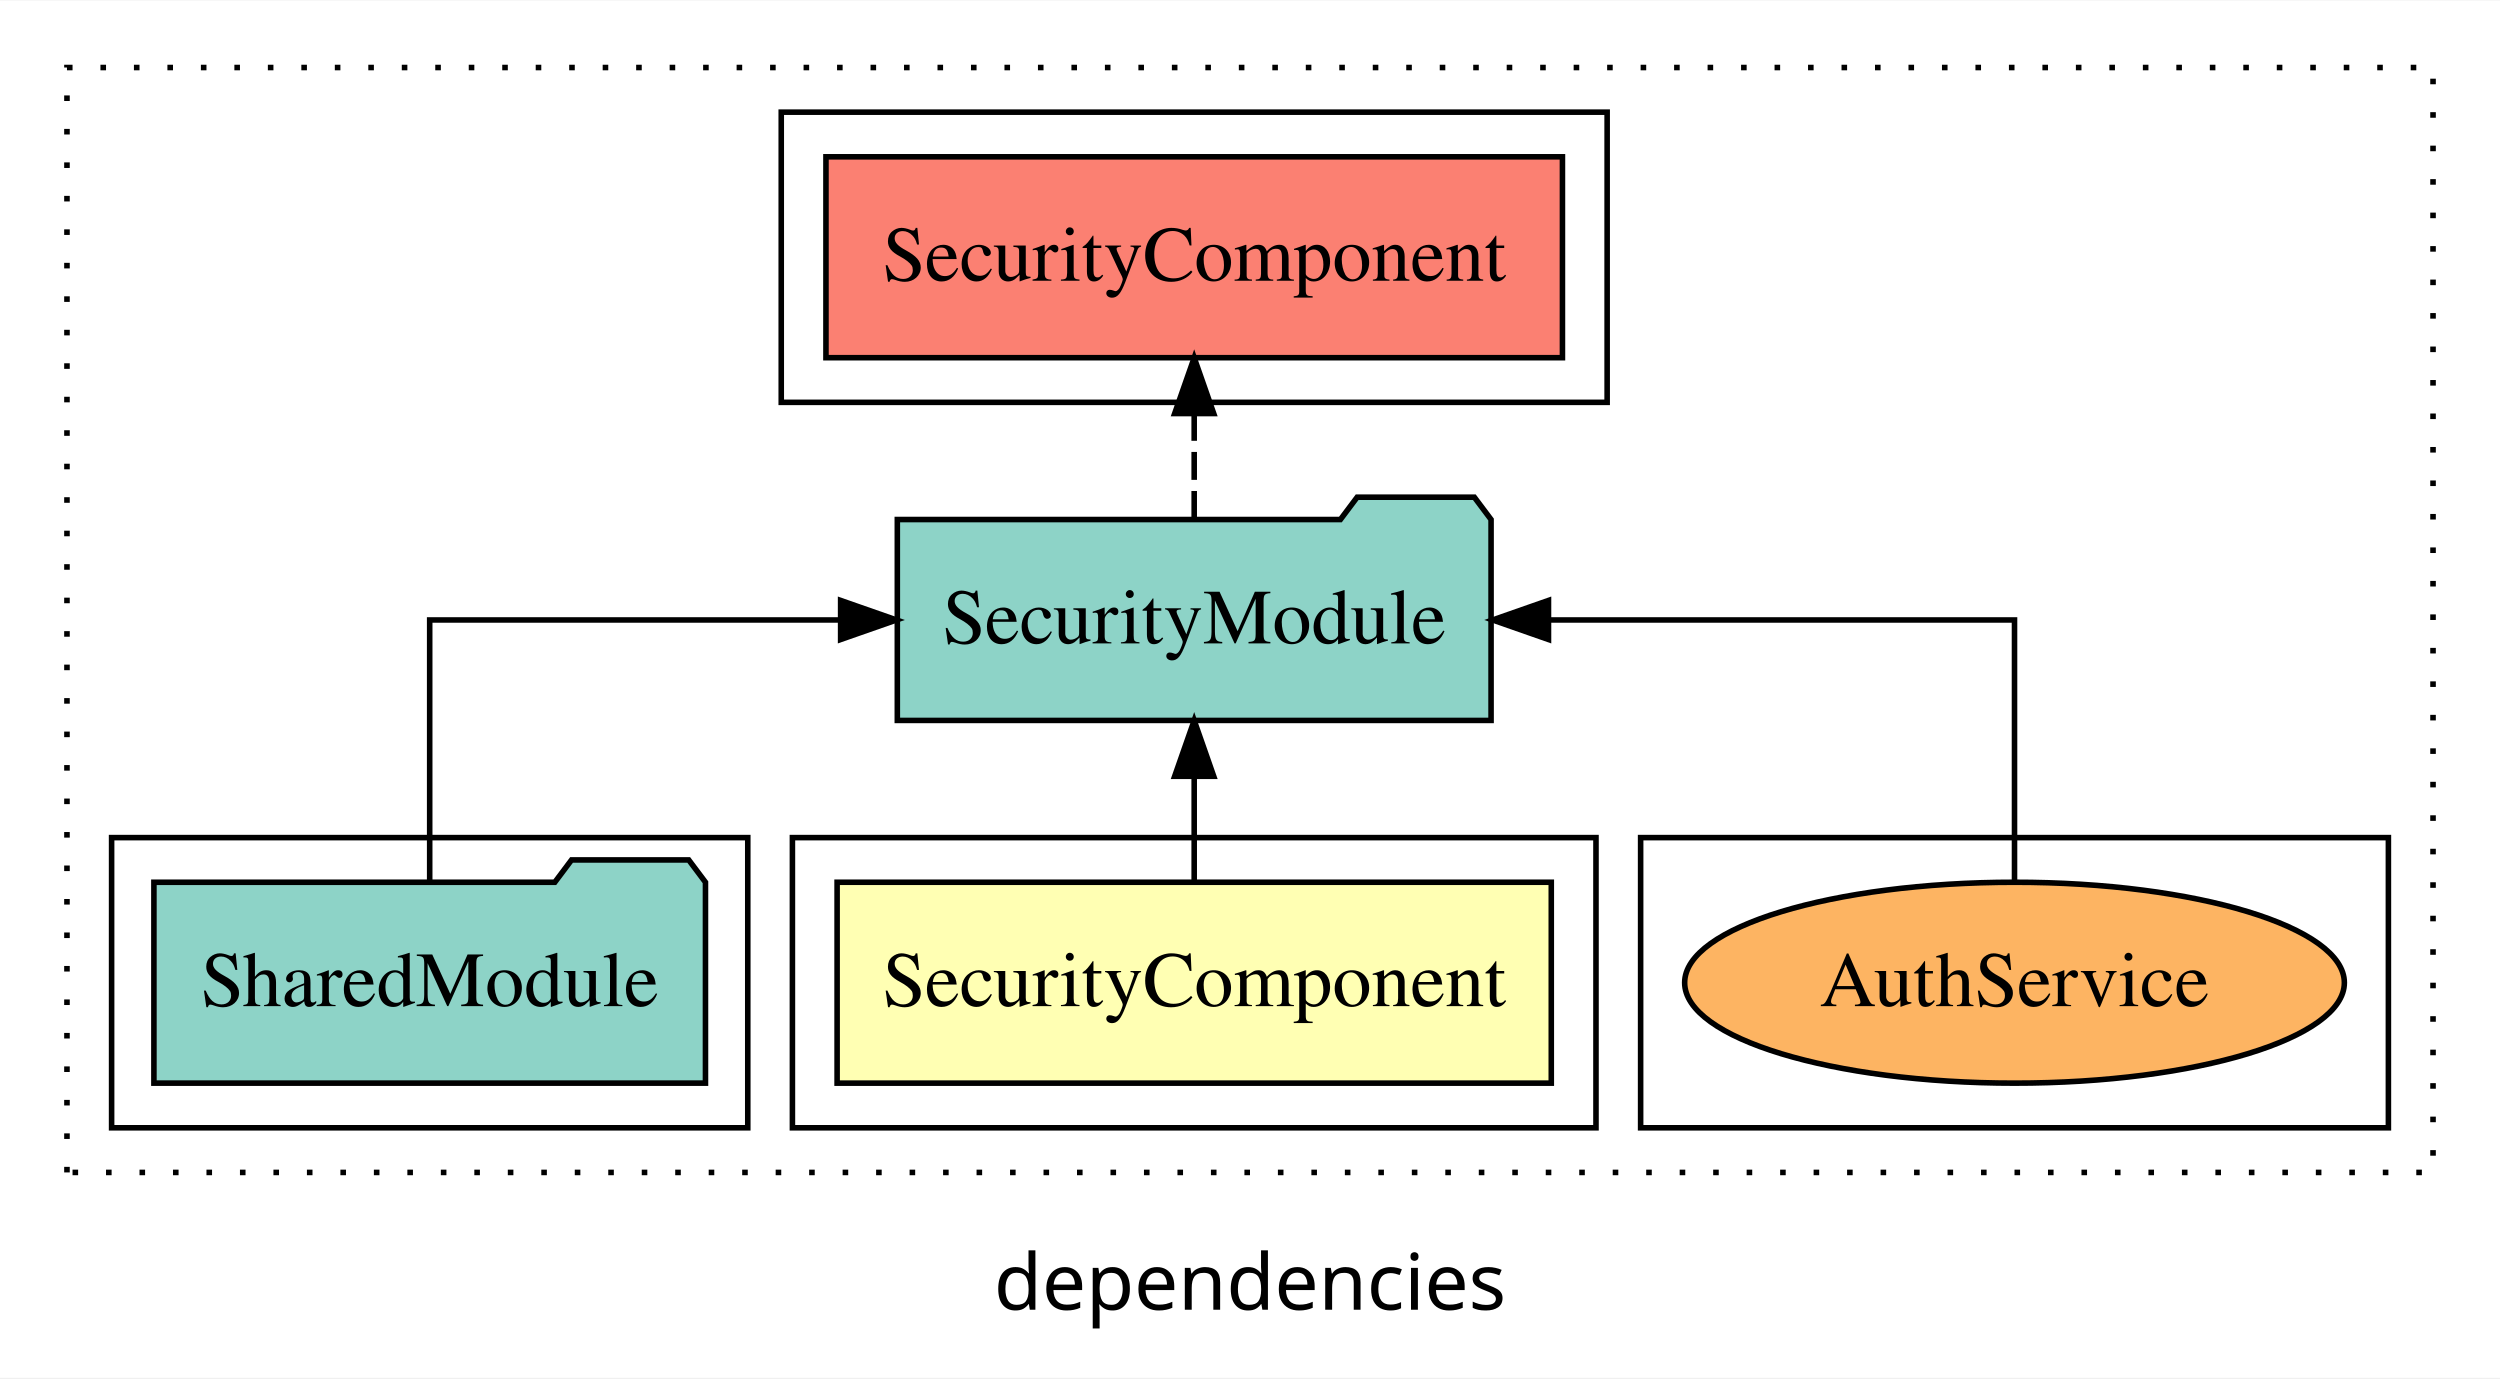
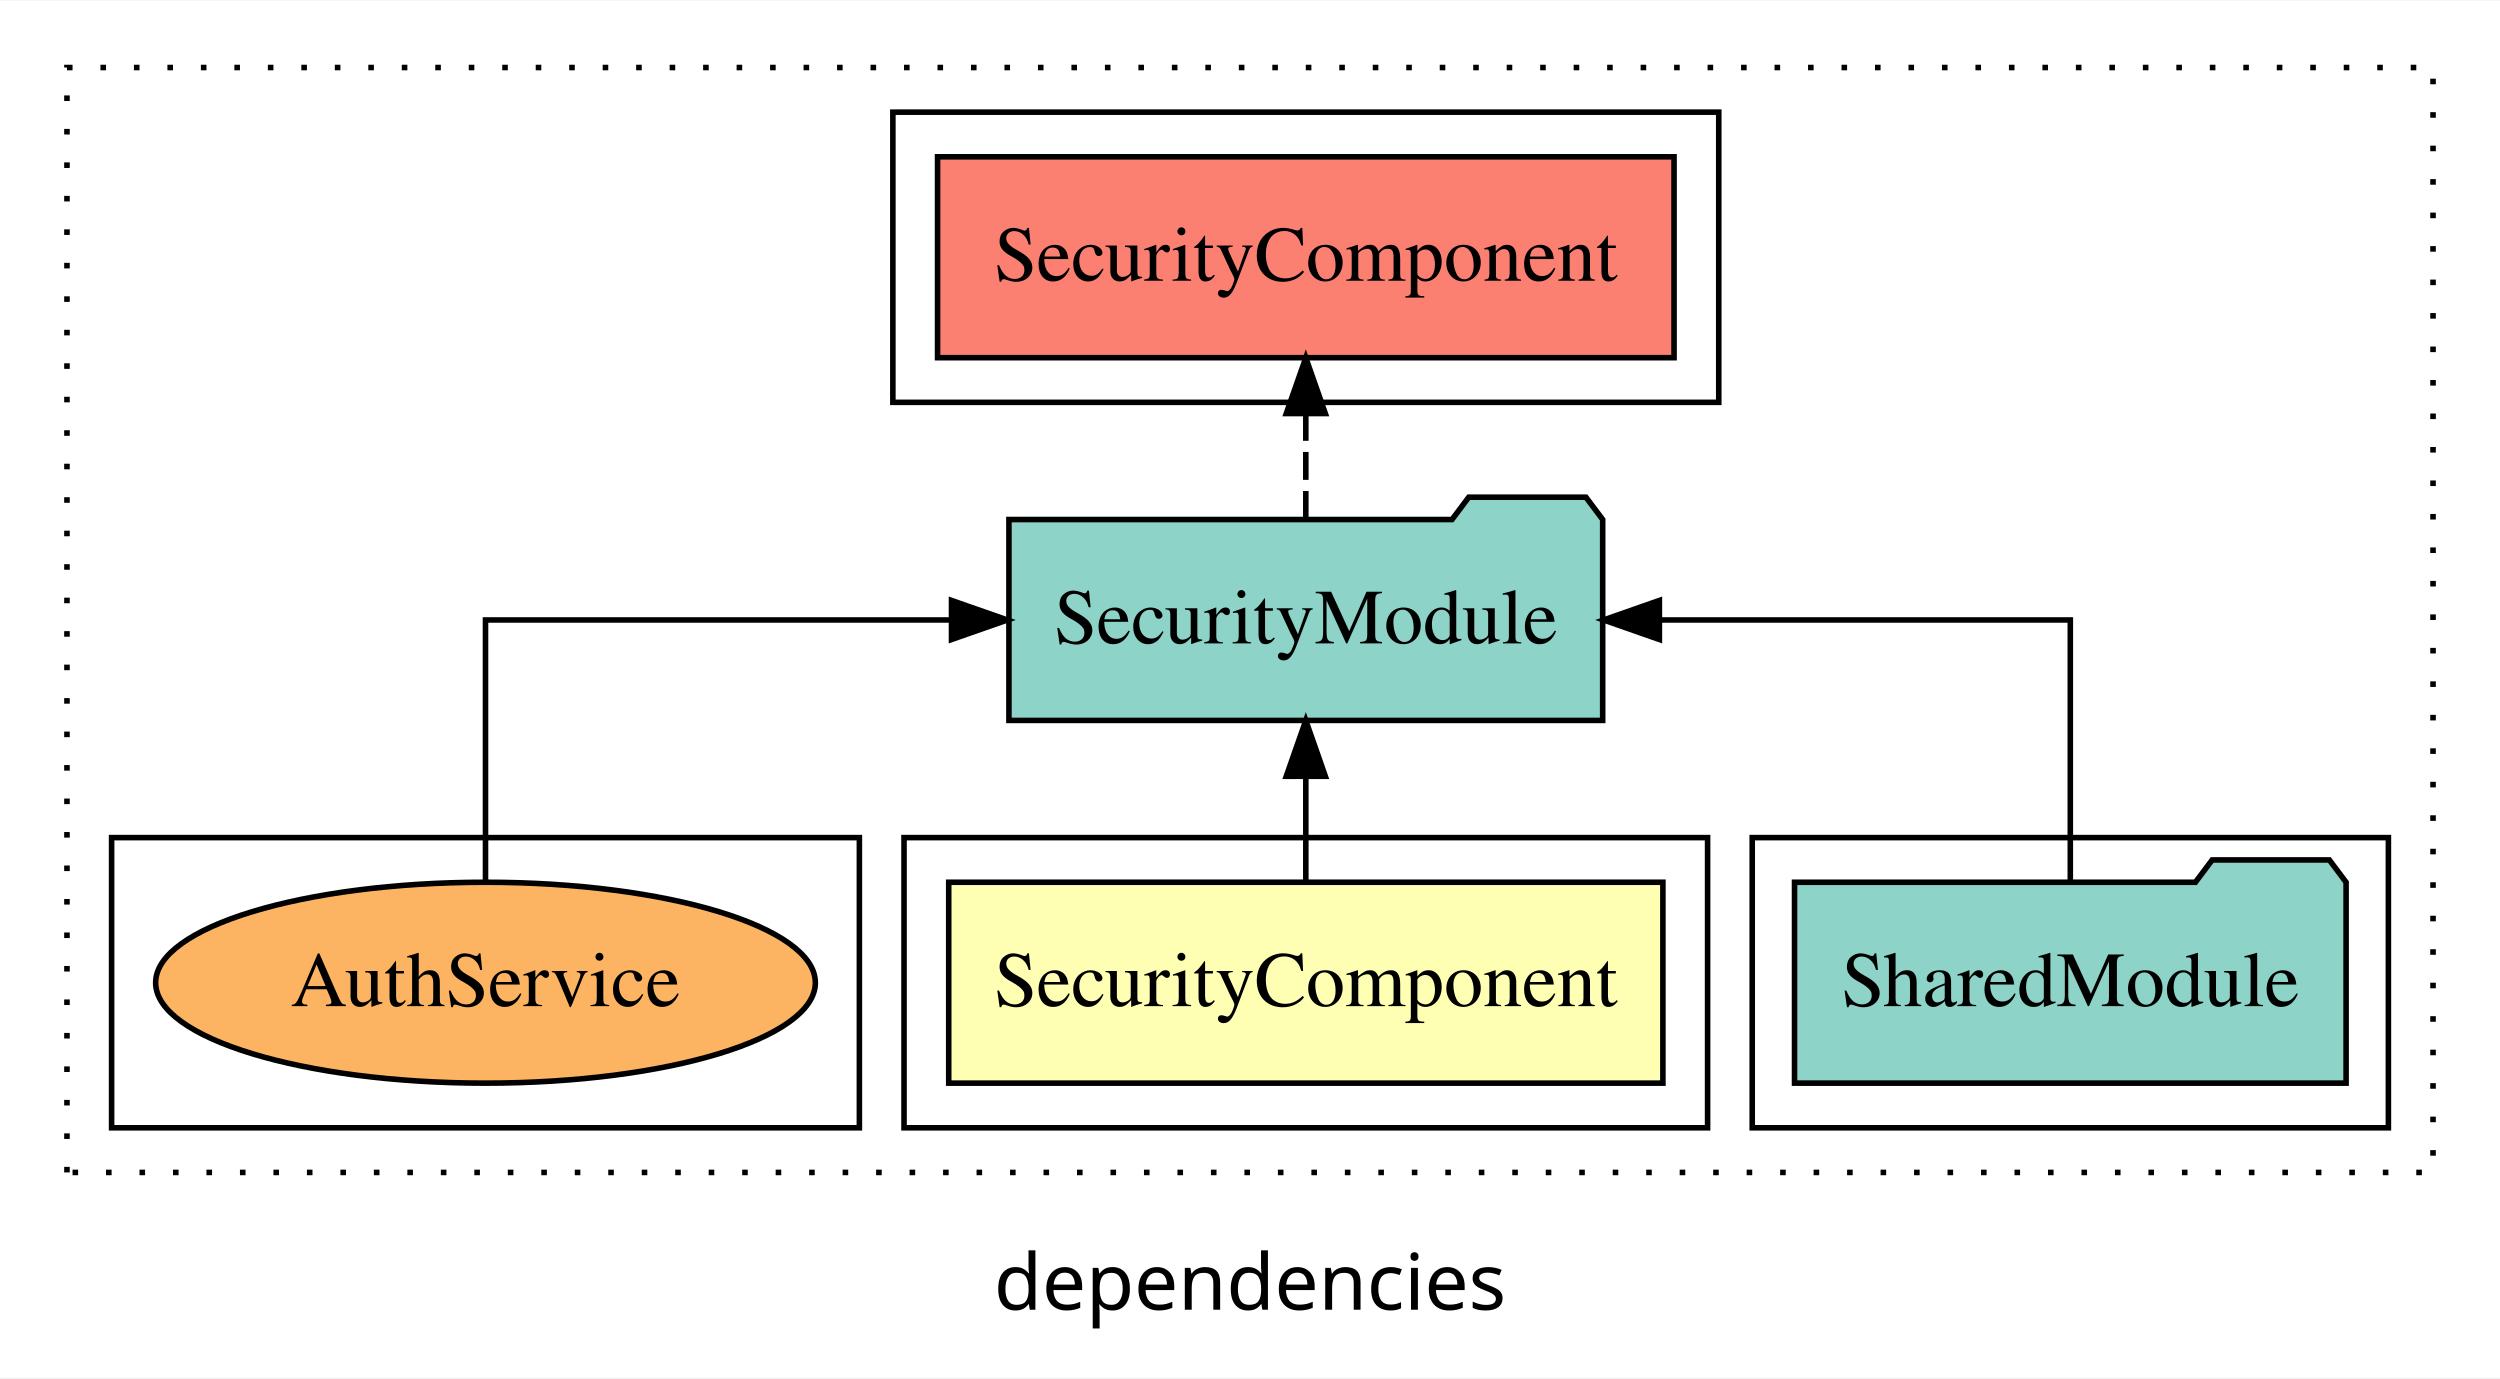
<svg xmlns="http://www.w3.org/2000/svg" width="448pt" height="247pt" viewBox="0.00 0.00 448.00 246.80">
  <g id="graph0" class="graph" transform="scale(1 1) rotate(0) translate(4 242.8)">
    <polygon fill="white" stroke="transparent" points="-4,4 -4,-242.8 444,-242.8 444,4 -4,4" />
    <text text-anchor="middle" x="220" y="-8.2" font-family="sans-serif" font-size="14.00">dependencies</text>
    <g id="clust1" class="cluster">
      <polygon fill="none" stroke="black" stroke-dasharray="1,5" points="8,-32.8 8,-230.8 432,-230.8 432,-32.8 8,-32.8" />
    </g>
-     <g id="clust7" class="cluster">
-       <polygon fill="none" stroke="black" points="290,-40.8 290,-92.8 424,-92.8 424,-40.8 290,-40.8" />
+     <g id="clust4" class="cluster">
+       <polygon fill="none" stroke="black" points="310,-40.8 310,-92.8 424,-92.8 424,-40.8 310,-40.8" />
    </g>
    <g id="clust2" class="cluster">
-       <polygon fill="none" stroke="black" points="138,-40.8 138,-92.8 282,-92.8 282,-40.8 138,-40.8" />
-     </g>
-     <g id="clust4" class="cluster">
-       <polygon fill="none" stroke="black" points="16,-40.8 16,-92.8 130,-92.8 130,-40.8 16,-40.8" />
+       <polygon fill="none" stroke="black" points="158,-40.8 158,-92.8 302,-92.8 302,-40.8 158,-40.8" />
    </g>
    <g id="clust5" class="cluster">
-       <polygon fill="none" stroke="black" points="136,-170.8 136,-222.8 284,-222.8 284,-170.8 136,-170.8" />
+       <polygon fill="none" stroke="black" points="156,-170.8 156,-222.8 304,-222.8 304,-170.8 156,-170.8" />
+     </g>
+     <g id="clust7" class="cluster">
+       <polygon fill="none" stroke="black" points="16,-40.8 16,-92.8 150,-92.8 150,-40.8 16,-40.8" />
    </g>
    <g id="node1" class="node">
-       <polygon fill="#ffffb3" stroke="black" points="273.99,-84.8 146.01,-84.8 146.01,-48.8 273.99,-48.8 273.99,-84.8" />
-       <text text-anchor="middle" x="210" y="-62.6" font-family="Times,serif" font-size="14.00">SecurityComponent</text>
+       <polygon fill="#ffffb3" stroke="black" points="293.99,-84.8 166.01,-84.8 166.01,-48.8 293.99,-48.8 293.99,-84.8" />
+       <text text-anchor="middle" x="230" y="-62.6" font-family="Times,serif" font-size="14.00">SecurityComponent</text>
    </g>
    <g id="node2" class="node">
-       <polygon fill="#8dd3c7" stroke="black" points="263.2,-149.8 260.2,-153.8 239.2,-153.8 236.2,-149.8 156.8,-149.8 156.8,-113.8 263.2,-113.8 263.2,-149.8" />
-       <text text-anchor="middle" x="210" y="-127.6" font-family="Times,serif" font-size="14.00">SecurityModule</text>
+       <polygon fill="#8dd3c7" stroke="black" points="283.2,-149.8 280.2,-153.8 259.2,-153.8 256.2,-149.8 176.8,-149.8 176.8,-113.8 283.2,-113.8 283.2,-149.8" />
+       <text text-anchor="middle" x="230" y="-127.6" font-family="Times,serif" font-size="14.00">SecurityModule</text>
    </g>
    <g id="edge1" class="edge">
-       <path fill="none" stroke="black" d="M210,-84.91C210,-84.91 210,-103.79 210,-103.79" />
-       <polygon fill="black" stroke="black" points="206.5,-103.79 210,-113.79 213.5,-103.79 206.5,-103.79" />
+       <path fill="none" stroke="black" d="M230,-84.91C230,-84.91 230,-103.79 230,-103.79" />
+       <polygon fill="black" stroke="black" points="226.5,-103.79 230,-113.79 233.5,-103.79 226.5,-103.79" />
    </g>
    <g id="node4" class="node">
-       <polygon fill="#fb8072" stroke="black" points="275.99,-214.8 144.01,-214.8 144.01,-178.8 275.99,-178.8 275.99,-214.8" />
-       <text text-anchor="middle" x="210" y="-192.6" font-family="Times,serif" font-size="14.00">SecurityComponent </text>
+       <polygon fill="#fb8072" stroke="black" points="295.99,-214.8 164.01,-214.8 164.01,-178.8 295.99,-178.8 295.99,-214.8" />
+       <text text-anchor="middle" x="230" y="-192.6" font-family="Times,serif" font-size="14.00">SecurityComponent </text>
    </g>
    <g id="edge3" class="edge">
-       <path fill="none" stroke="black" stroke-dasharray="5,2" d="M210,-149.91C210,-149.91 210,-168.79 210,-168.79" />
-       <polygon fill="black" stroke="black" points="206.5,-168.79 210,-178.79 213.5,-168.79 206.5,-168.79" />
+       <path fill="none" stroke="black" stroke-dasharray="5,2" d="M230,-149.91C230,-149.91 230,-168.79 230,-168.79" />
+       <polygon fill="black" stroke="black" points="226.5,-168.79 230,-178.79 233.5,-168.79 226.5,-168.79" />
    </g>
    <g id="node3" class="node">
-       <polygon fill="#8dd3c7" stroke="black" points="122.42,-84.8 119.42,-88.8 98.42,-88.8 95.42,-84.8 23.58,-84.8 23.58,-48.8 122.42,-48.8 122.42,-84.8" />
-       <text text-anchor="middle" x="73" y="-62.6" font-family="Times,serif" font-size="14.00">SharedModule</text>
+       <polygon fill="#8dd3c7" stroke="black" points="416.42,-84.8 413.42,-88.8 392.42,-88.8 389.42,-84.8 317.58,-84.8 317.58,-48.8 416.42,-48.8 416.42,-84.8" />
+       <text text-anchor="middle" x="367" y="-62.6" font-family="Times,serif" font-size="14.00">SharedModule</text>
    </g>
    <g id="edge2" class="edge">
-       <path fill="none" stroke="black" d="M73,-84.91C73,-104.14 73,-131.8 73,-131.8 73,-131.8 146.64,-131.8 146.64,-131.8" />
-       <polygon fill="black" stroke="black" points="146.64,-135.3 156.64,-131.8 146.64,-128.3 146.64,-135.3" />
+       <path fill="none" stroke="black" d="M367,-84.91C367,-104.14 367,-131.8 367,-131.8 367,-131.8 293.36,-131.8 293.36,-131.8" />
+       <polygon fill="black" stroke="black" points="293.36,-128.3 283.36,-131.8 293.36,-135.3 293.36,-128.3" />
    </g>
    <g id="node5" class="node">
-       <ellipse fill="#fdb462" stroke="black" cx="357" cy="-66.8" rx="59.11" ry="18" />
-       <text text-anchor="middle" x="357" y="-62.6" font-family="Times,serif" font-size="14.00">AuthService</text>
+       <ellipse fill="#fdb462" stroke="black" cx="83" cy="-66.8" rx="59.11" ry="18" />
+       <text text-anchor="middle" x="83" y="-62.6" font-family="Times,serif" font-size="14.00">AuthService</text>
    </g>
    <g id="edge4" class="edge">
-       <path fill="none" stroke="black" d="M357,-84.91C357,-104.14 357,-131.8 357,-131.8 357,-131.8 273.49,-131.8 273.49,-131.8" />
-       <polygon fill="black" stroke="black" points="273.49,-128.3 263.49,-131.8 273.49,-135.3 273.49,-128.3" />
+       <path fill="none" stroke="black" d="M83,-84.91C83,-104.14 83,-131.8 83,-131.8 83,-131.8 166.51,-131.8 166.51,-131.8" />
+       <polygon fill="black" stroke="black" points="166.51,-135.3 176.51,-131.8 166.51,-128.3 166.51,-135.3" />
    </g>
  </g>
</svg>
